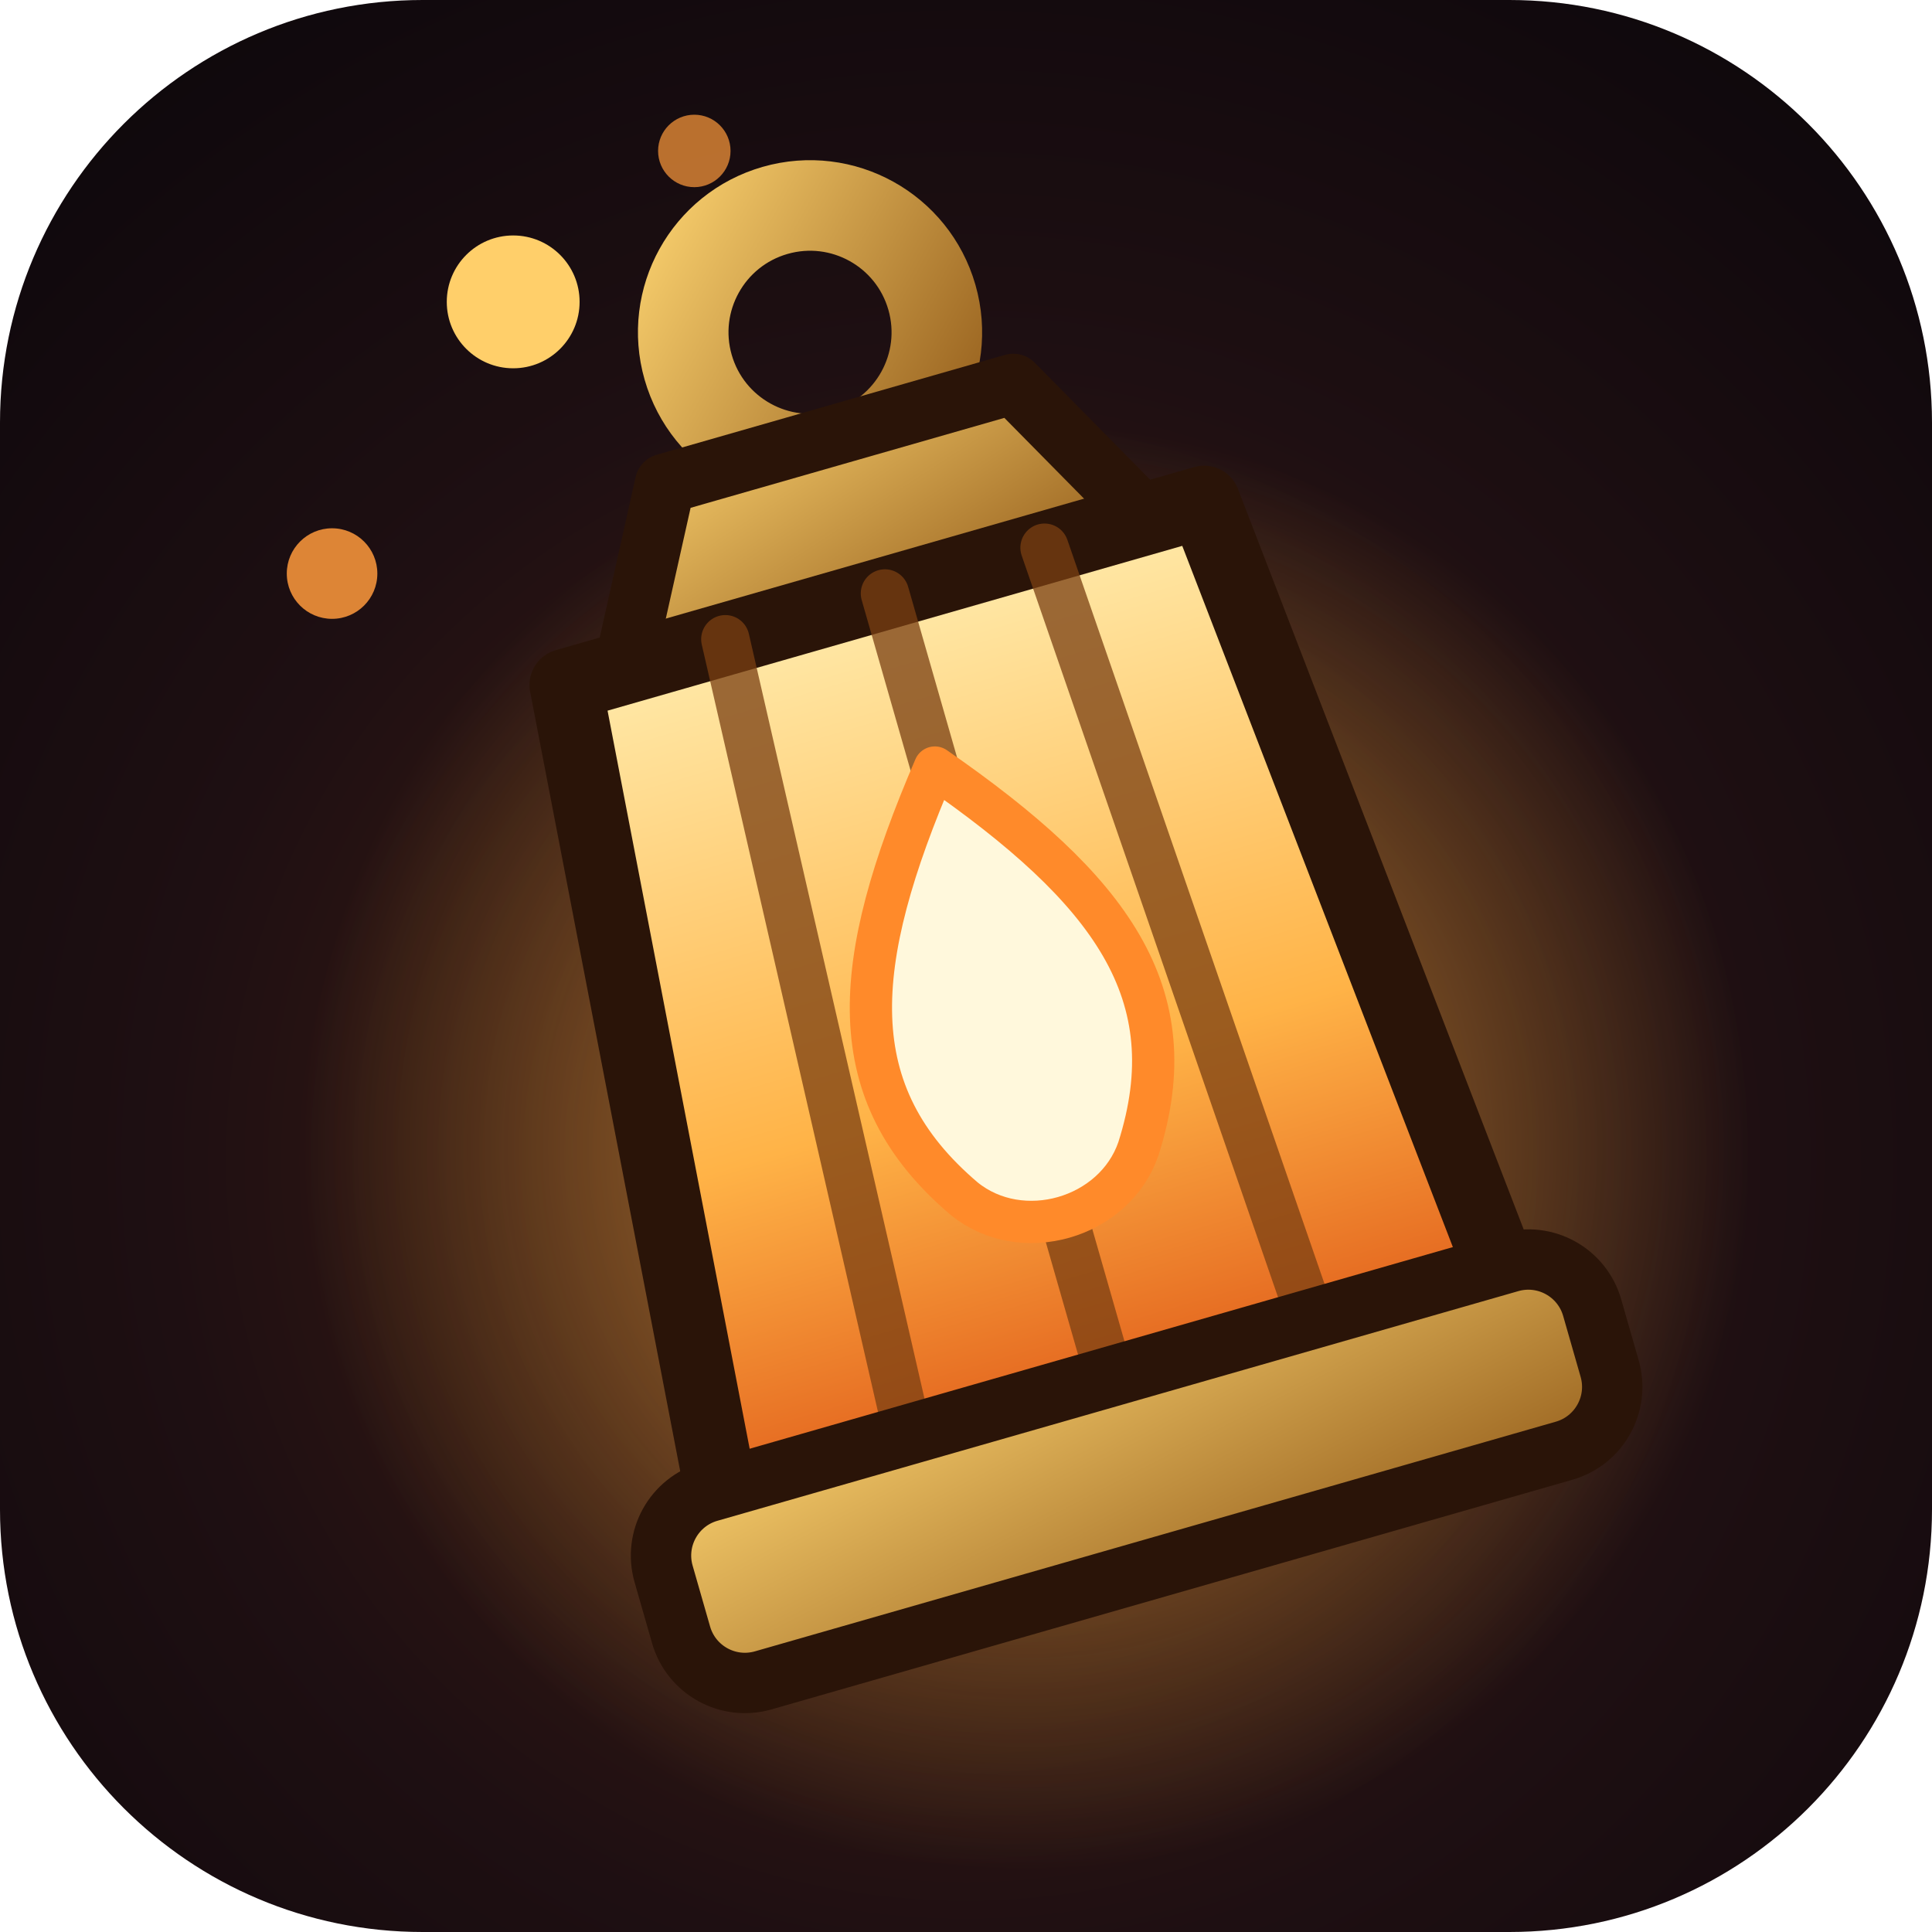
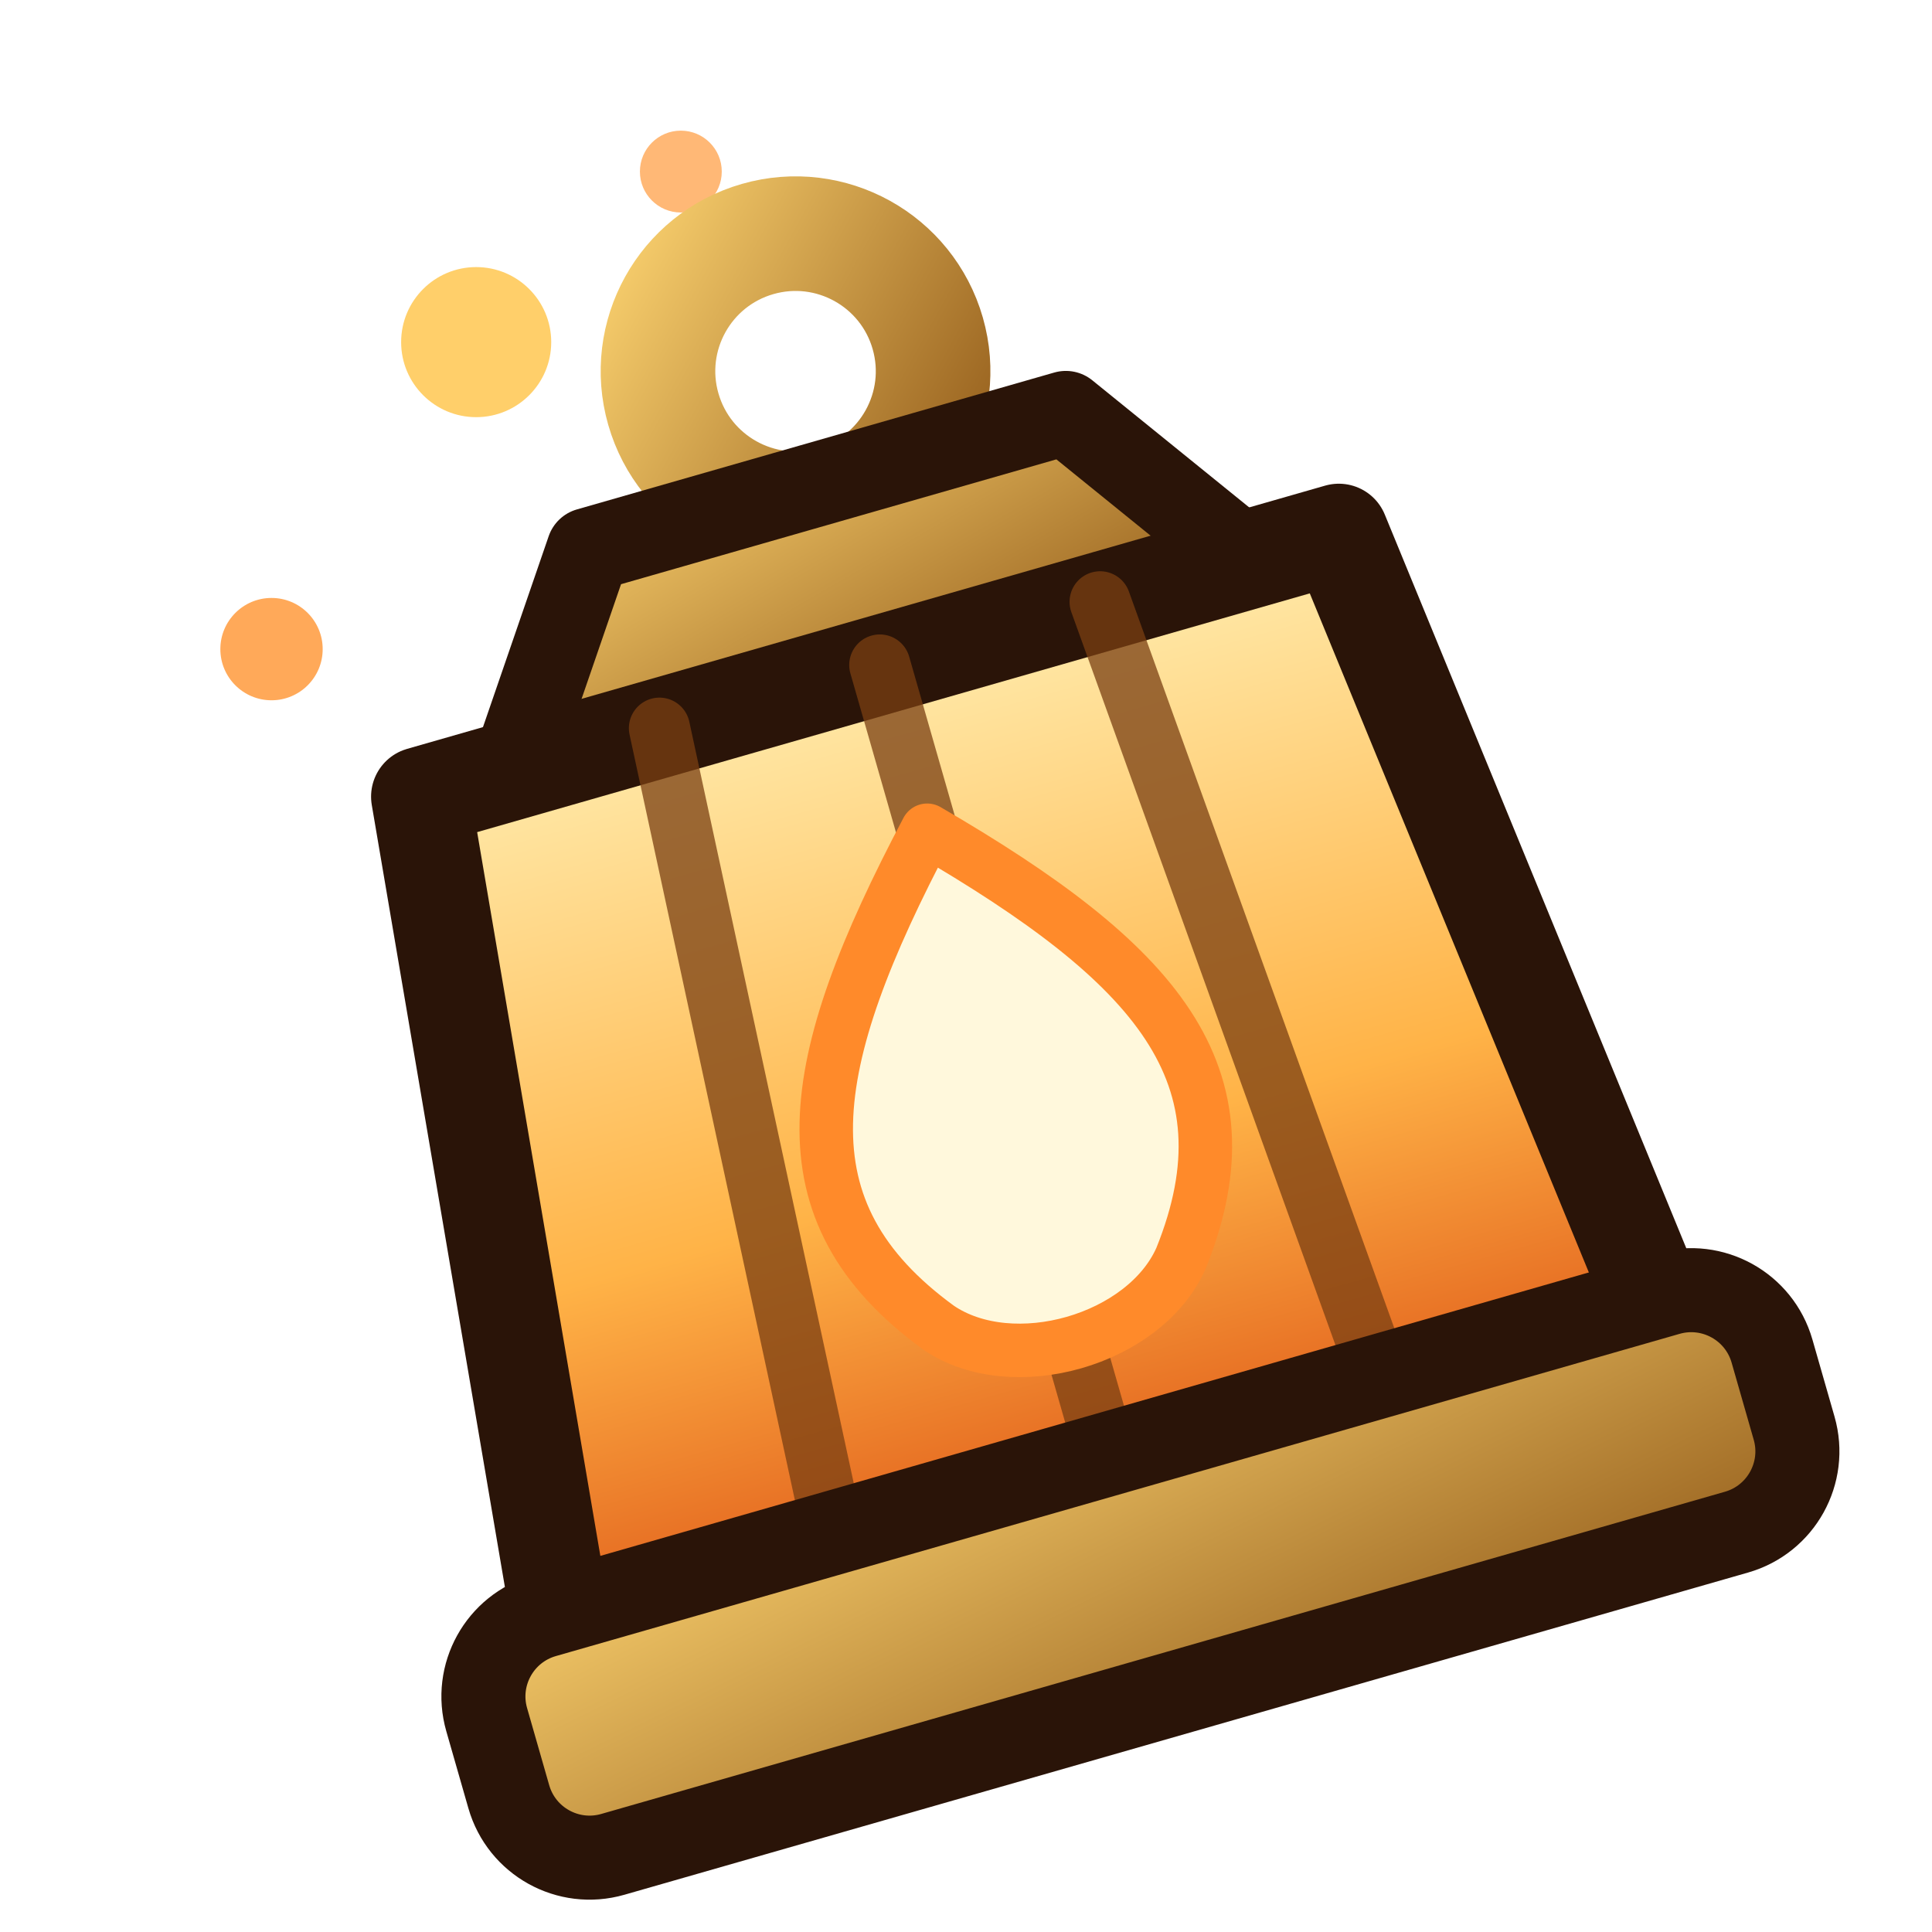
- <svg xmlns="http://www.w3.org/2000/svg" viewBox="0 0 64 64">
+ <svg xmlns="http://www.w3.org/2000/svg" viewBox="3.04 -0.03 56.64 56.64">
  <defs>
    <radialGradient id="bg" cx=".5" cy=".6" r=".75">
      <stop offset="0" stop-color="#4a2210" />
      <stop offset=".55" stop-color="#1e0f12" />
      <stop offset="1" stop-color="#0c070b" />
    </radialGradient>
    <radialGradient id="halo" cx=".5" cy=".5" r=".5">
      <stop offset="0" stop-color="#ffb347" stop-opacity=".7" />
      <stop offset="1" stop-color="#ffb347" stop-opacity="0" />
    </radialGradient>
    <linearGradient id="glass" x1="0" y1="0" x2="0" y2="1">
      <stop offset="0" stop-color="#ffe9a8" />
      <stop offset=".6" stop-color="#ffb347" />
      <stop offset="1" stop-color="#e2611c" />
    </linearGradient>
    <linearGradient id="brass" x1="0" y1="0" x2="1" y2="1">
      <stop offset="0" stop-color="#f3c969" />
      <stop offset="1" stop-color="#9a6420" />
    </linearGradient>
  </defs>
-   <rect width="64" height="64" rx="14" fill="url(#bg)" />
  <circle cx="17" cy="10" r="2.2" fill="#ffcf6a" />
  <circle cx="11" cy="19" r="1.5" fill="#ff9a3c" opacity=".85" />
  <circle cx="23" cy="5" r="1.2" fill="#ff9a3c" opacity=".7" />
-   <circle cx="34" cy="38" r="24" fill="url(#halo)" />
-   <g transform="rotate(-16 34 36)" stroke="#2a1408" stroke-linejoin="round" stroke-linecap="round">
-     <circle cx="34" cy="10" r="4.2" fill="none" stroke="url(#brass)" stroke-width="3" />
-     <path d="M25 19 L28 13.5 H40 L43 19 Z" fill="url(#brass)" stroke-width="2" />
-     <path d="M23 19 H45 L47.5 47 H20.5 Z" fill="url(#glass)" stroke-width="2.4" />
-     <path d="M34 19 V47 M28.5 19 L27 47 M39.5 19 L41 47" stroke="#7a3f12" stroke-width="1.6" opacity=".75" fill="none" />
-     <path d="M34 25 C38.5 30.5 40 34.5 37 39 C35.6 41 32.4 41 31 39 C28 34.5 29.5 30.5 34 25 Z" fill="#fff8dc" stroke="#ff8a2a" stroke-width="1.4" />
-     <rect x="18" y="46" width="32" height="6.5" rx="2.2" fill="url(#brass)" stroke-width="2" />
+   <g transform="translate(33 34) scale(1.12) rotate(-16) translate(-34 -32)" stroke="#2a1408" stroke-linejoin="round" stroke-linecap="round">
+     <circle cx="34" cy="10.5" r="3.6" fill="none" stroke="url(#brass)" stroke-width="3" />
+     <path d="M24 18.5 L27.5 13.5 H40.5 L44 18.5 Z" fill="url(#brass)" stroke-width="2.2" />
+     <path d="M21.5 18.5 H46.5 L49 41 H19 Z" fill="url(#glass)" stroke-width="2.6" />
+     <path d="M34 18.5 V41 M28 18.5 L26.5 41 M40 18.5 L41.5 41" stroke="#7a3f12" stroke-width="1.6" opacity=".75" fill="none" />
+     <path d="M34 23 C38.8 28 40.5 31.5 37.3 35.6 C35.8 37.4 32.2 37.4 30.7 35.6 C27.5 31.5 29.2 28 34 23 Z" fill="#fff8dc" stroke="#ff8a2a" stroke-width="1.4" />
+     <rect x="16.5" y="40" width="35" height="6.5" rx="2.2" fill="url(#brass)" stroke-width="2.2" />
  </g>
</svg>
